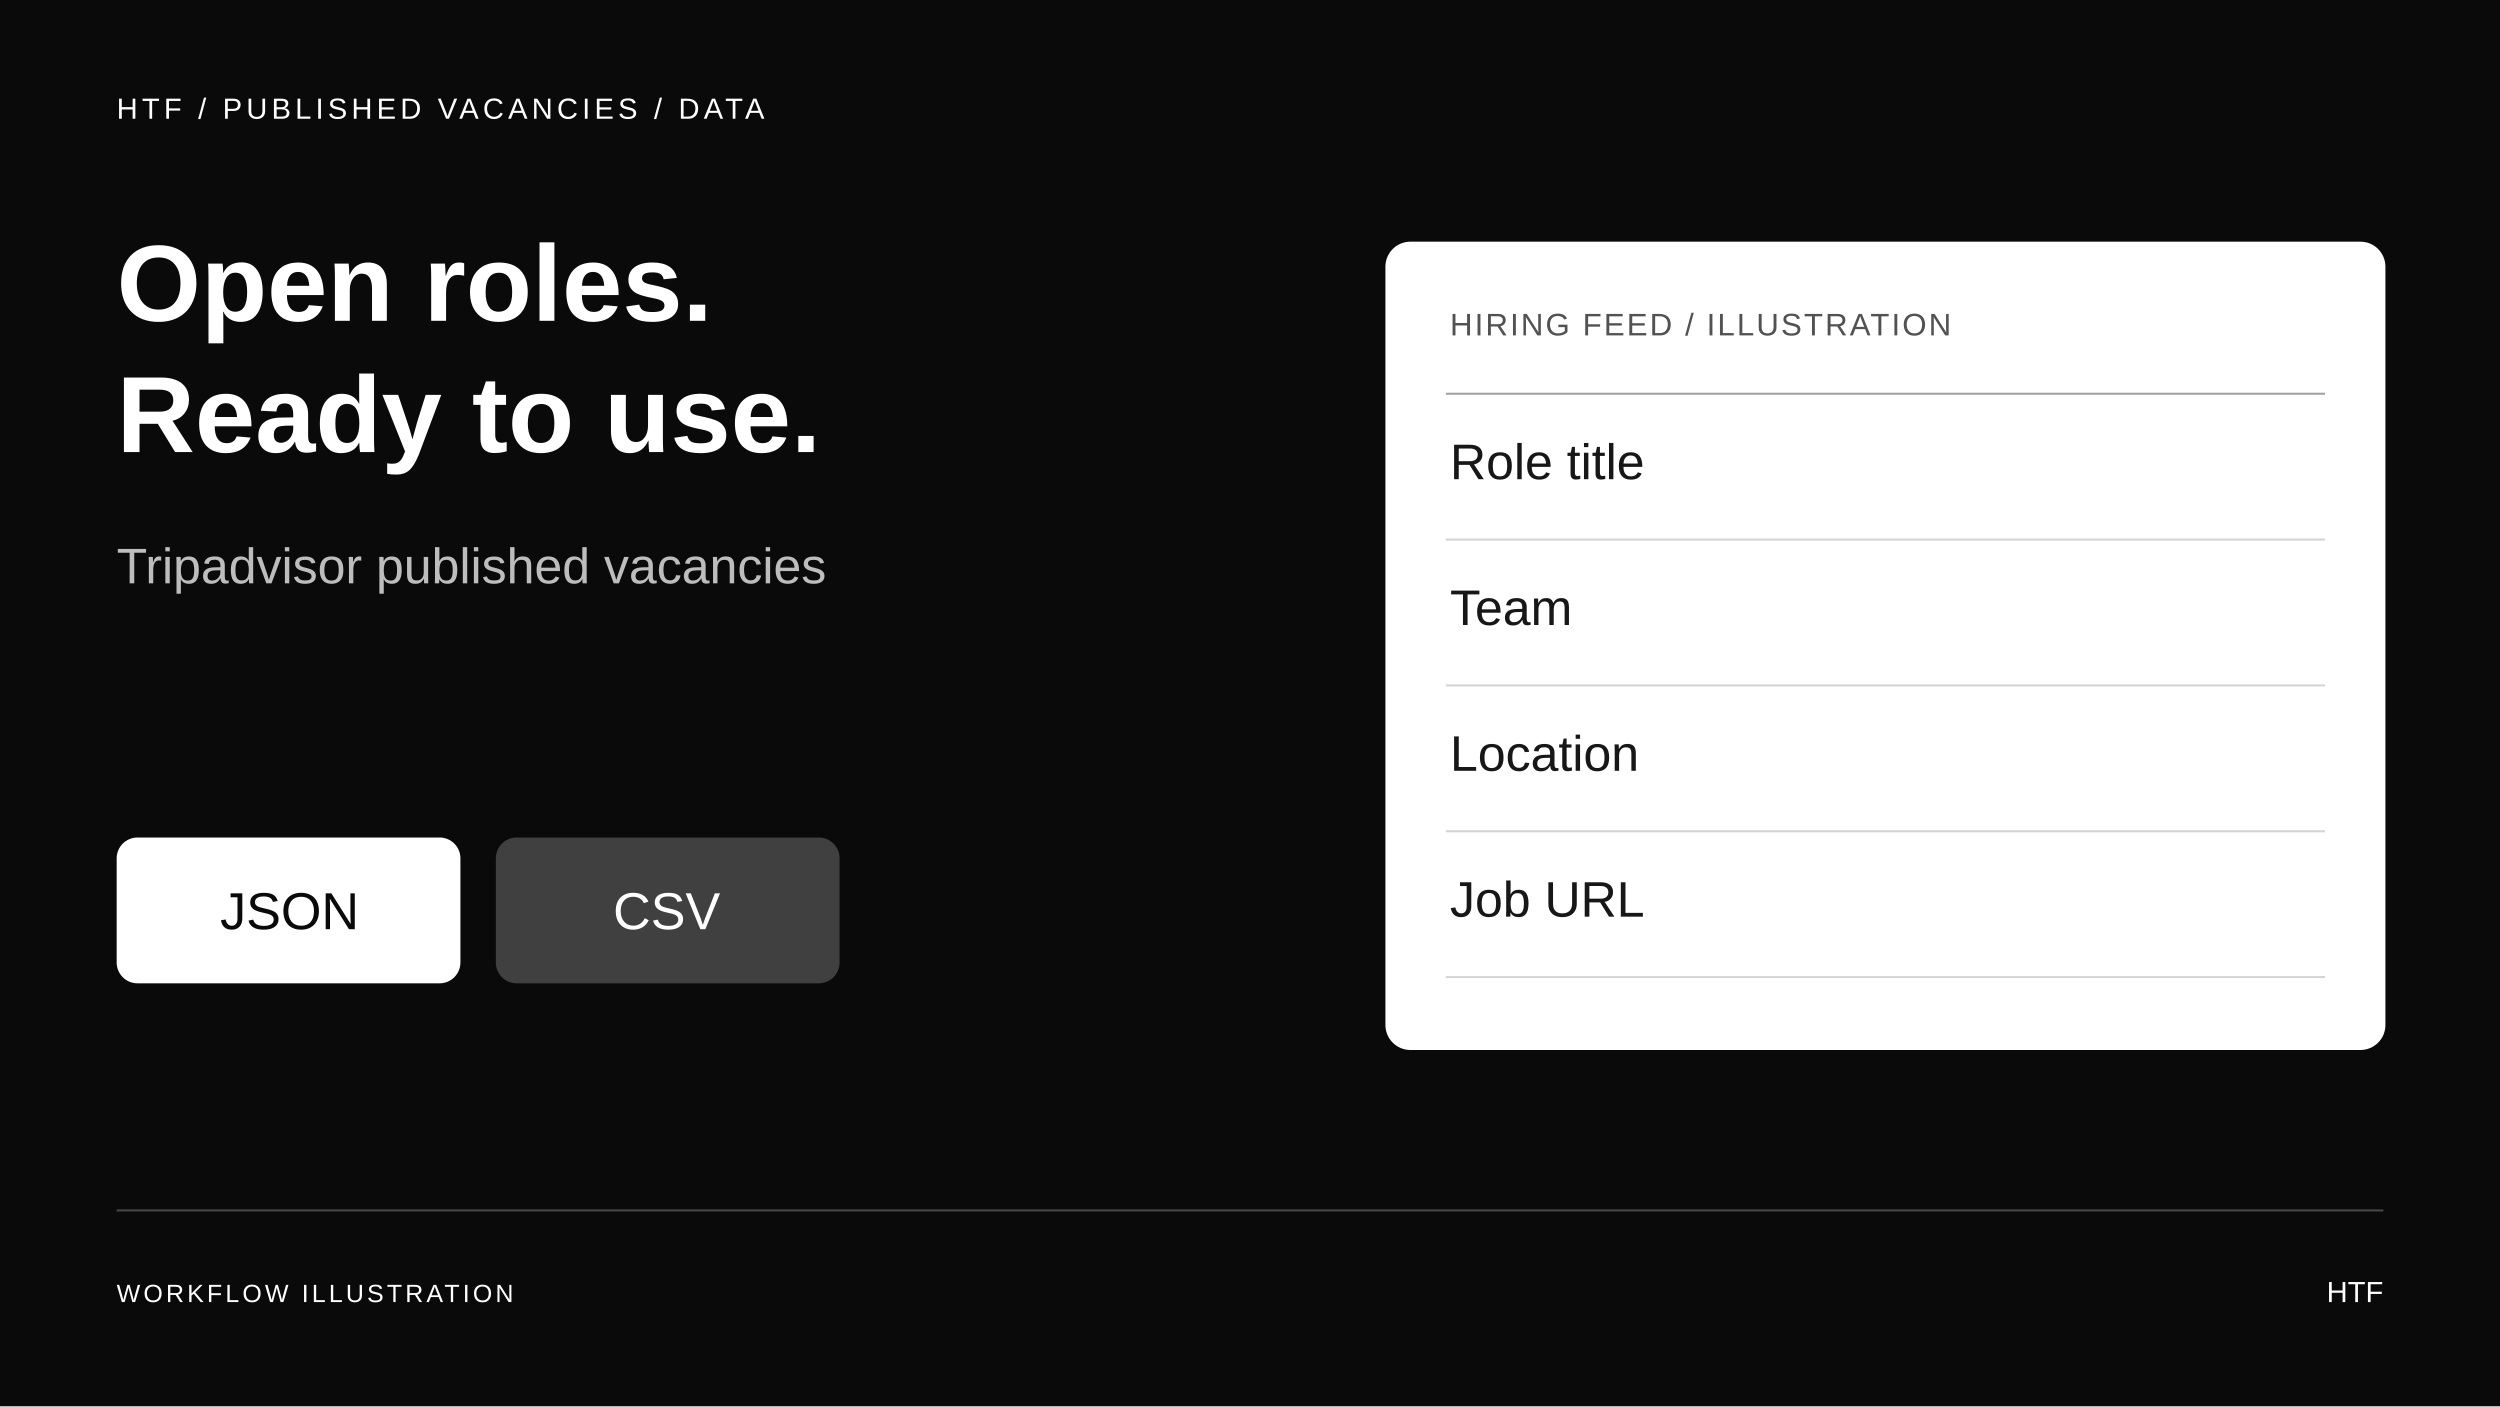
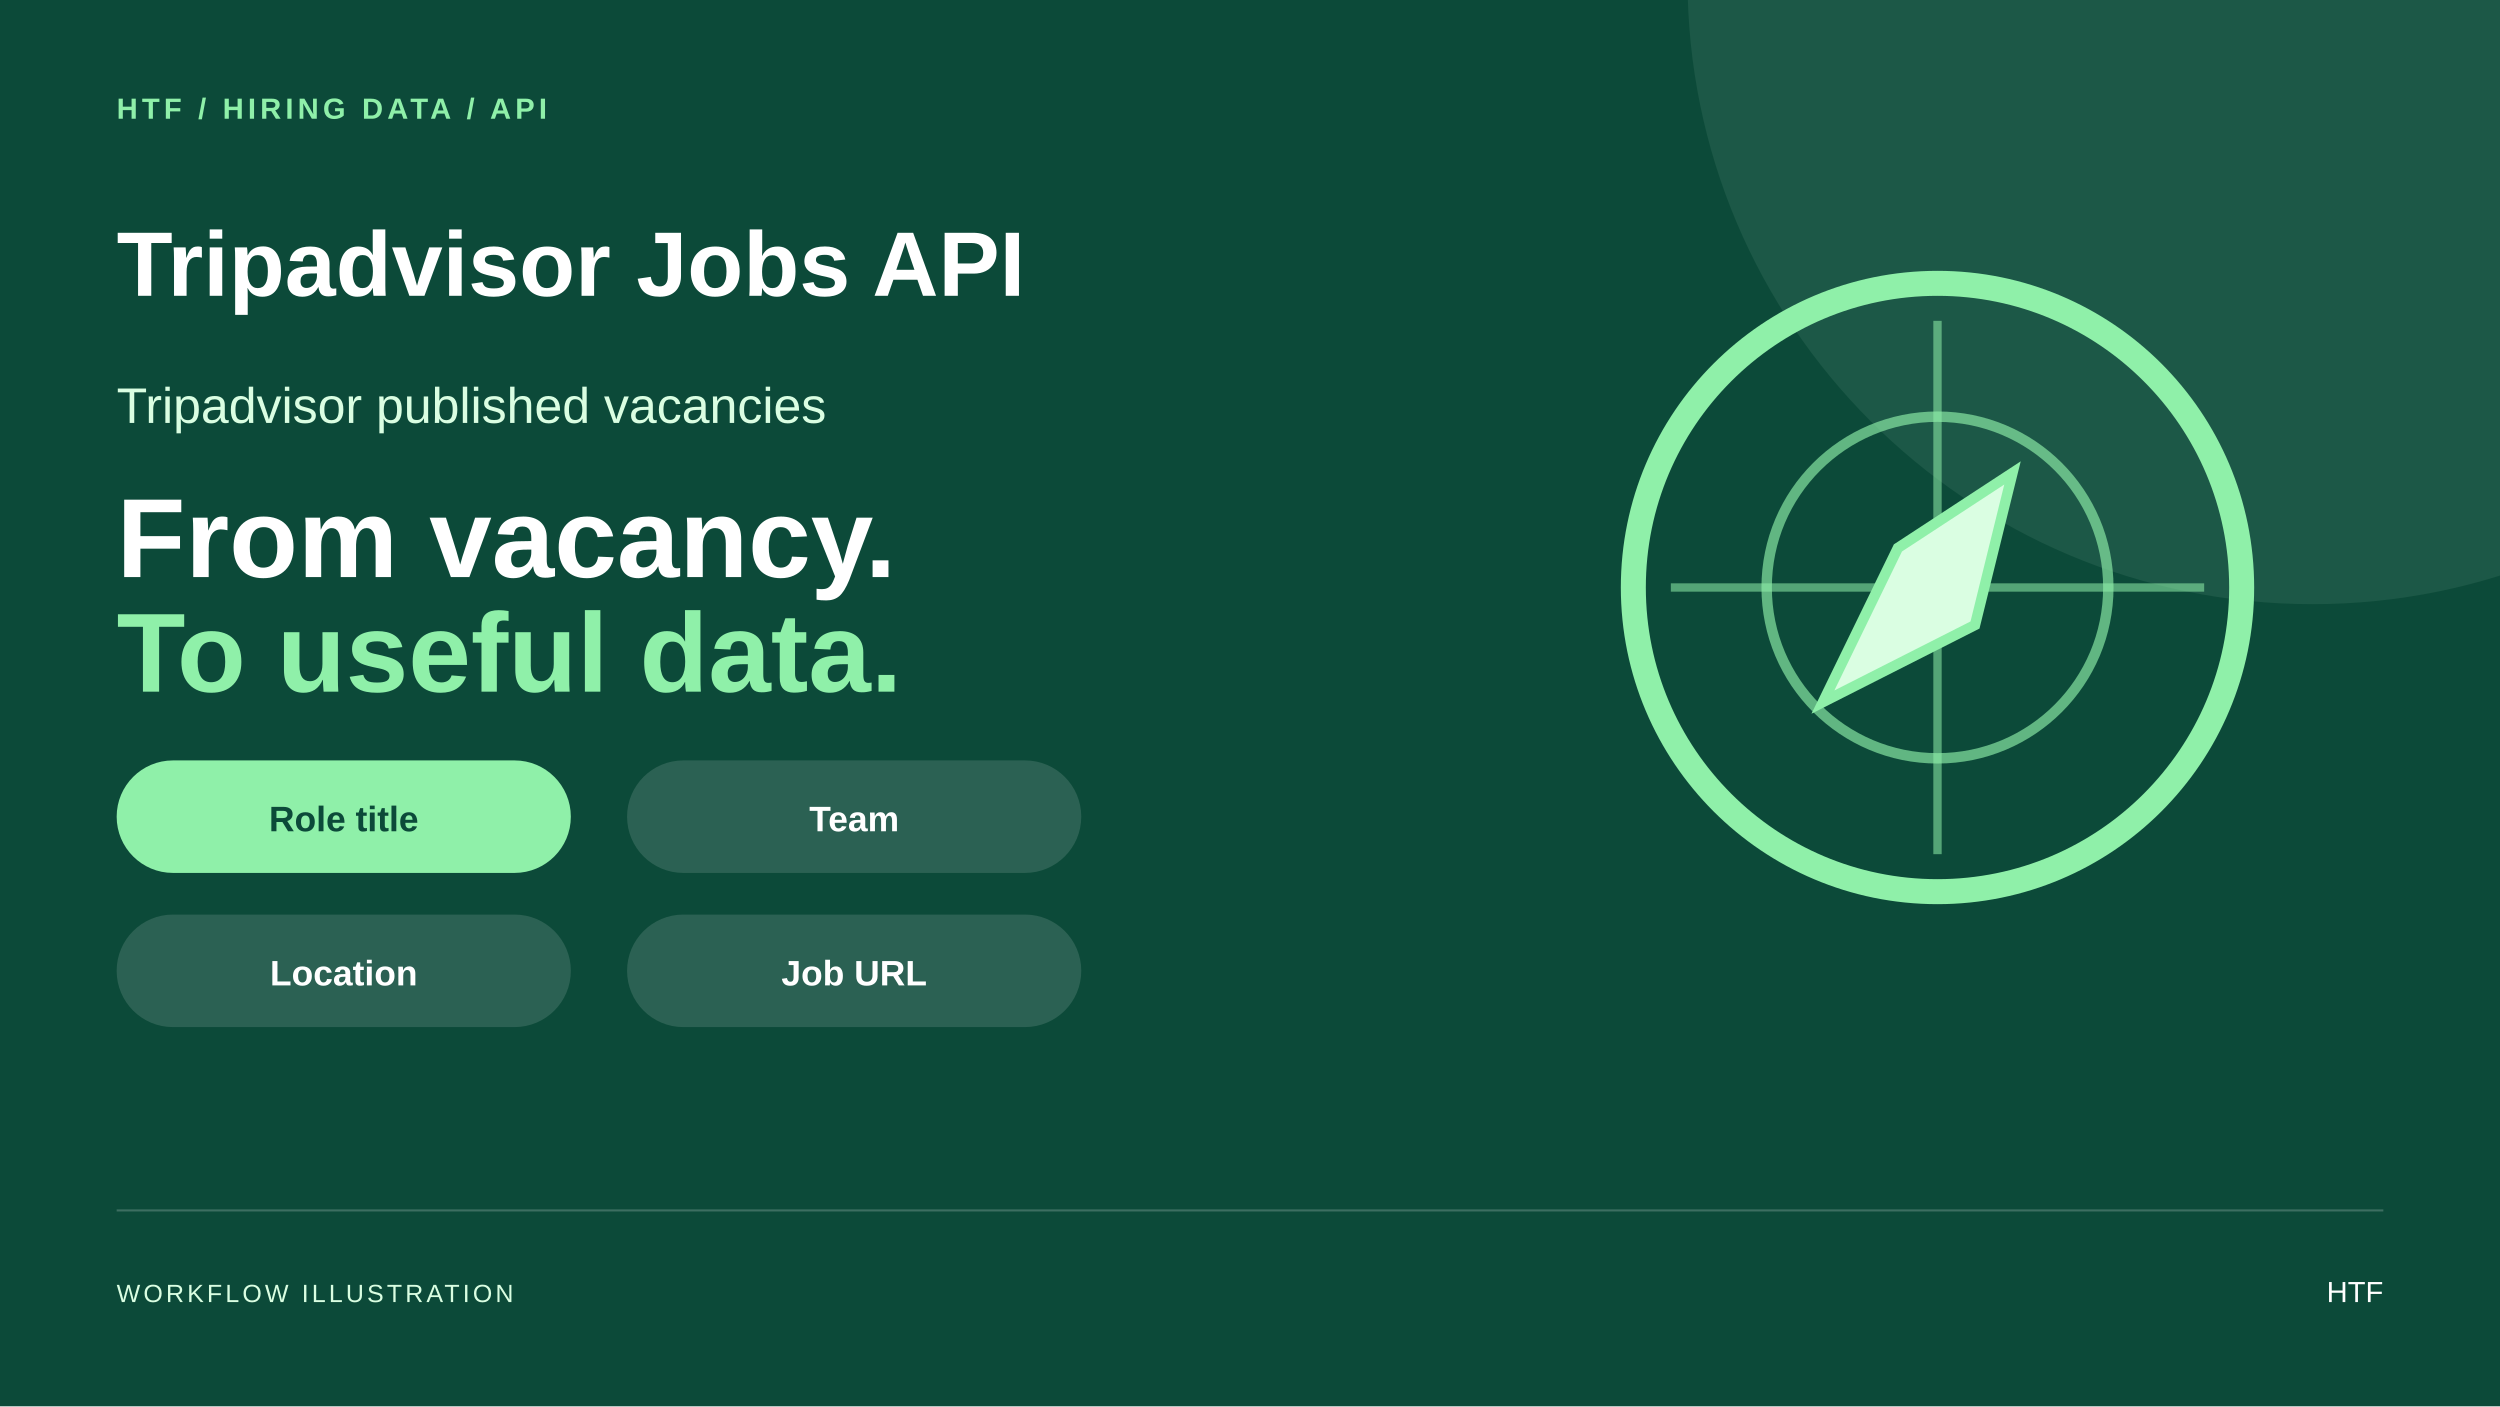
<svg xmlns="http://www.w3.org/2000/svg" width="1200" height="675" viewBox="0 0 1200 675" role="img">
-   <rect width="1200" height="675" fill="#0a0a0a" />
-   <text x="56" y="57" fill="#ffffff" font-family="Arial,sans-serif" font-size="14" letter-spacing="2">HTF / PUBLISHED VACANCIES / DATA</text>
-   <text x="56" y="154" fill="#ffffff" font-family="Arial,sans-serif" font-size="52" font-weight="700">Open roles.</text>
-   <text x="56" y="217" fill="#ffffff" font-family="Arial,sans-serif" font-size="52" font-weight="700">Ready to use.</text>
-   <text x="56" y="280" fill="#bdbdbd" font-family="Arial,sans-serif" font-size="24">Tripadvisor published vacancies</text>
-   <rect x="665" y="116" width="480" height="388" rx="12" fill="#ffffff" />
-   <text x="696" y="161" fill="#525252" font-family="Arial,sans-serif" font-size="15" letter-spacing="1">HIRING FEED / ILLUSTRATION</text>
-   <path d="M694 189H1116" fill="none" stroke="#a3a3a3" />
-   <text x="696" y="230" fill="#171717" font-family="Arial,sans-serif" font-size="24">Role title</text>
-   <path d="M694 259H1116" fill="none" stroke="#d4d4d4" />
-   <text x="696" y="300" fill="#171717" font-family="Arial,sans-serif" font-size="24">Team</text>
-   <path d="M694 329H1116" fill="none" stroke="#d4d4d4" />
-   <text x="696" y="370" fill="#171717" font-family="Arial,sans-serif" font-size="24">Location</text>
-   <path d="M694 399H1116" fill="none" stroke="#d4d4d4" />
-   <text x="696" y="440" fill="#171717" font-family="Arial,sans-serif" font-size="24">Job URL</text>
-   <path d="M694 469H1116" fill="none" stroke="#d4d4d4" />
-   <rect x="56" y="402" width="165" height="70" rx="10" fill="#ffffff" />
-   <text x="139" y="446" fill="#0a0a0a" font-family="Arial,sans-serif" font-size="25" text-anchor="middle">JSON</text>
-   <rect x="238" y="402" width="165" height="70" rx="10" fill="#404040" />
-   <text x="320" y="446" fill="#ffffff" font-family="Arial,sans-serif" font-size="25" text-anchor="middle">CSV</text>
-   <path d="M56 581H1144" fill="none" stroke="#ffffff" opacity=".25" />
-   <text x="56" y="625" fill="#ffffff" font-family="Arial,sans-serif" font-size="12" letter-spacing="1.5">WORKFLOW ILLUSTRATION</text>
+   <rect width="1200" height="675" fill="#0c4a39" />
+   <circle cx="1110" cy="-10" r="300" fill="#dafee2" opacity=".08" />
+   <text x="56" y="57" fill="#8ff0a9" font-family="Arial,sans-serif" font-size="14" font-weight="700" letter-spacing="2">HTF / HIRING DATA / API</text>
+   <text x="56" y="142" fill="#ffffff" font-family="Arial,sans-serif" font-size="44" font-weight="700">Tripadvisor Jobs API</text>
+   <text x="56" y="203" fill="#dafee2" font-family="Arial,sans-serif" font-size="24">Tripadvisor published vacancies</text>
+   <text x="56" y="277" fill="#ffffff" font-family="Arial,sans-serif" font-size="54" font-weight="700">From vacancy.</text>
+   <text x="56" y="332" fill="#8ff0a9" font-family="Arial,sans-serif" font-size="54" font-weight="700">To useful data.</text>
+   <g transform="translate(56 365)">
+     <rect width="218" height="54" rx="27" fill="#8ff0a9" />
+     <text x="109" y="34" text-anchor="middle" fill="#0c4a39" font-family="Arial,sans-serif" font-size="17" font-weight="700">Role title</text>
+   </g>
+   <g transform="translate(301 365)">
+     <rect width="218" height="54" rx="27" fill="rgba(255,255,255,.13)" />
+     <text x="109" y="34" text-anchor="middle" fill="#ffffff" font-family="Arial,sans-serif" font-size="17" font-weight="700">Team</text>
+   </g>
+   <g transform="translate(56 439)">
+     <rect width="218" height="54" rx="27" fill="rgba(255,255,255,.13)" />
+     <text x="109" y="34" text-anchor="middle" fill="#ffffff" font-family="Arial,sans-serif" font-size="17" font-weight="700">Location</text>
+   </g>
+   <g transform="translate(301 439)">
+     <rect width="218" height="54" rx="27" fill="rgba(255,255,255,.13)" />
+     <text x="109" y="34" text-anchor="middle" fill="#ffffff" font-family="Arial,sans-serif" font-size="17" font-weight="700">Job URL</text>
+   </g>
+   <g fill="none" stroke="#8ff0a9">
+     <circle cx="930" cy="282" r="146" stroke-width="12" />
+     <circle cx="930" cy="282" r="82" stroke-width="5" opacity=".65" />
+     <path d="M930 154v256M802 282h256" stroke-width="4" opacity=".55" />
+     <path d="M966 227l-18 73-73 37 36-74z" fill="#dafee2" stroke-width="5" />
+   </g>
+   <path d="M56 581H1144" stroke="#ffffff" opacity=".2" />
+   <text x="56" y="625" fill="#dafee2" font-family="Arial,sans-serif" font-size="12" letter-spacing="1.5">WORKFLOW ILLUSTRATION</text>
  <text x="1144" y="625" fill="#ffffff" font-family="Arial,sans-serif" font-size="14" text-anchor="end">HTF</text>
</svg>
